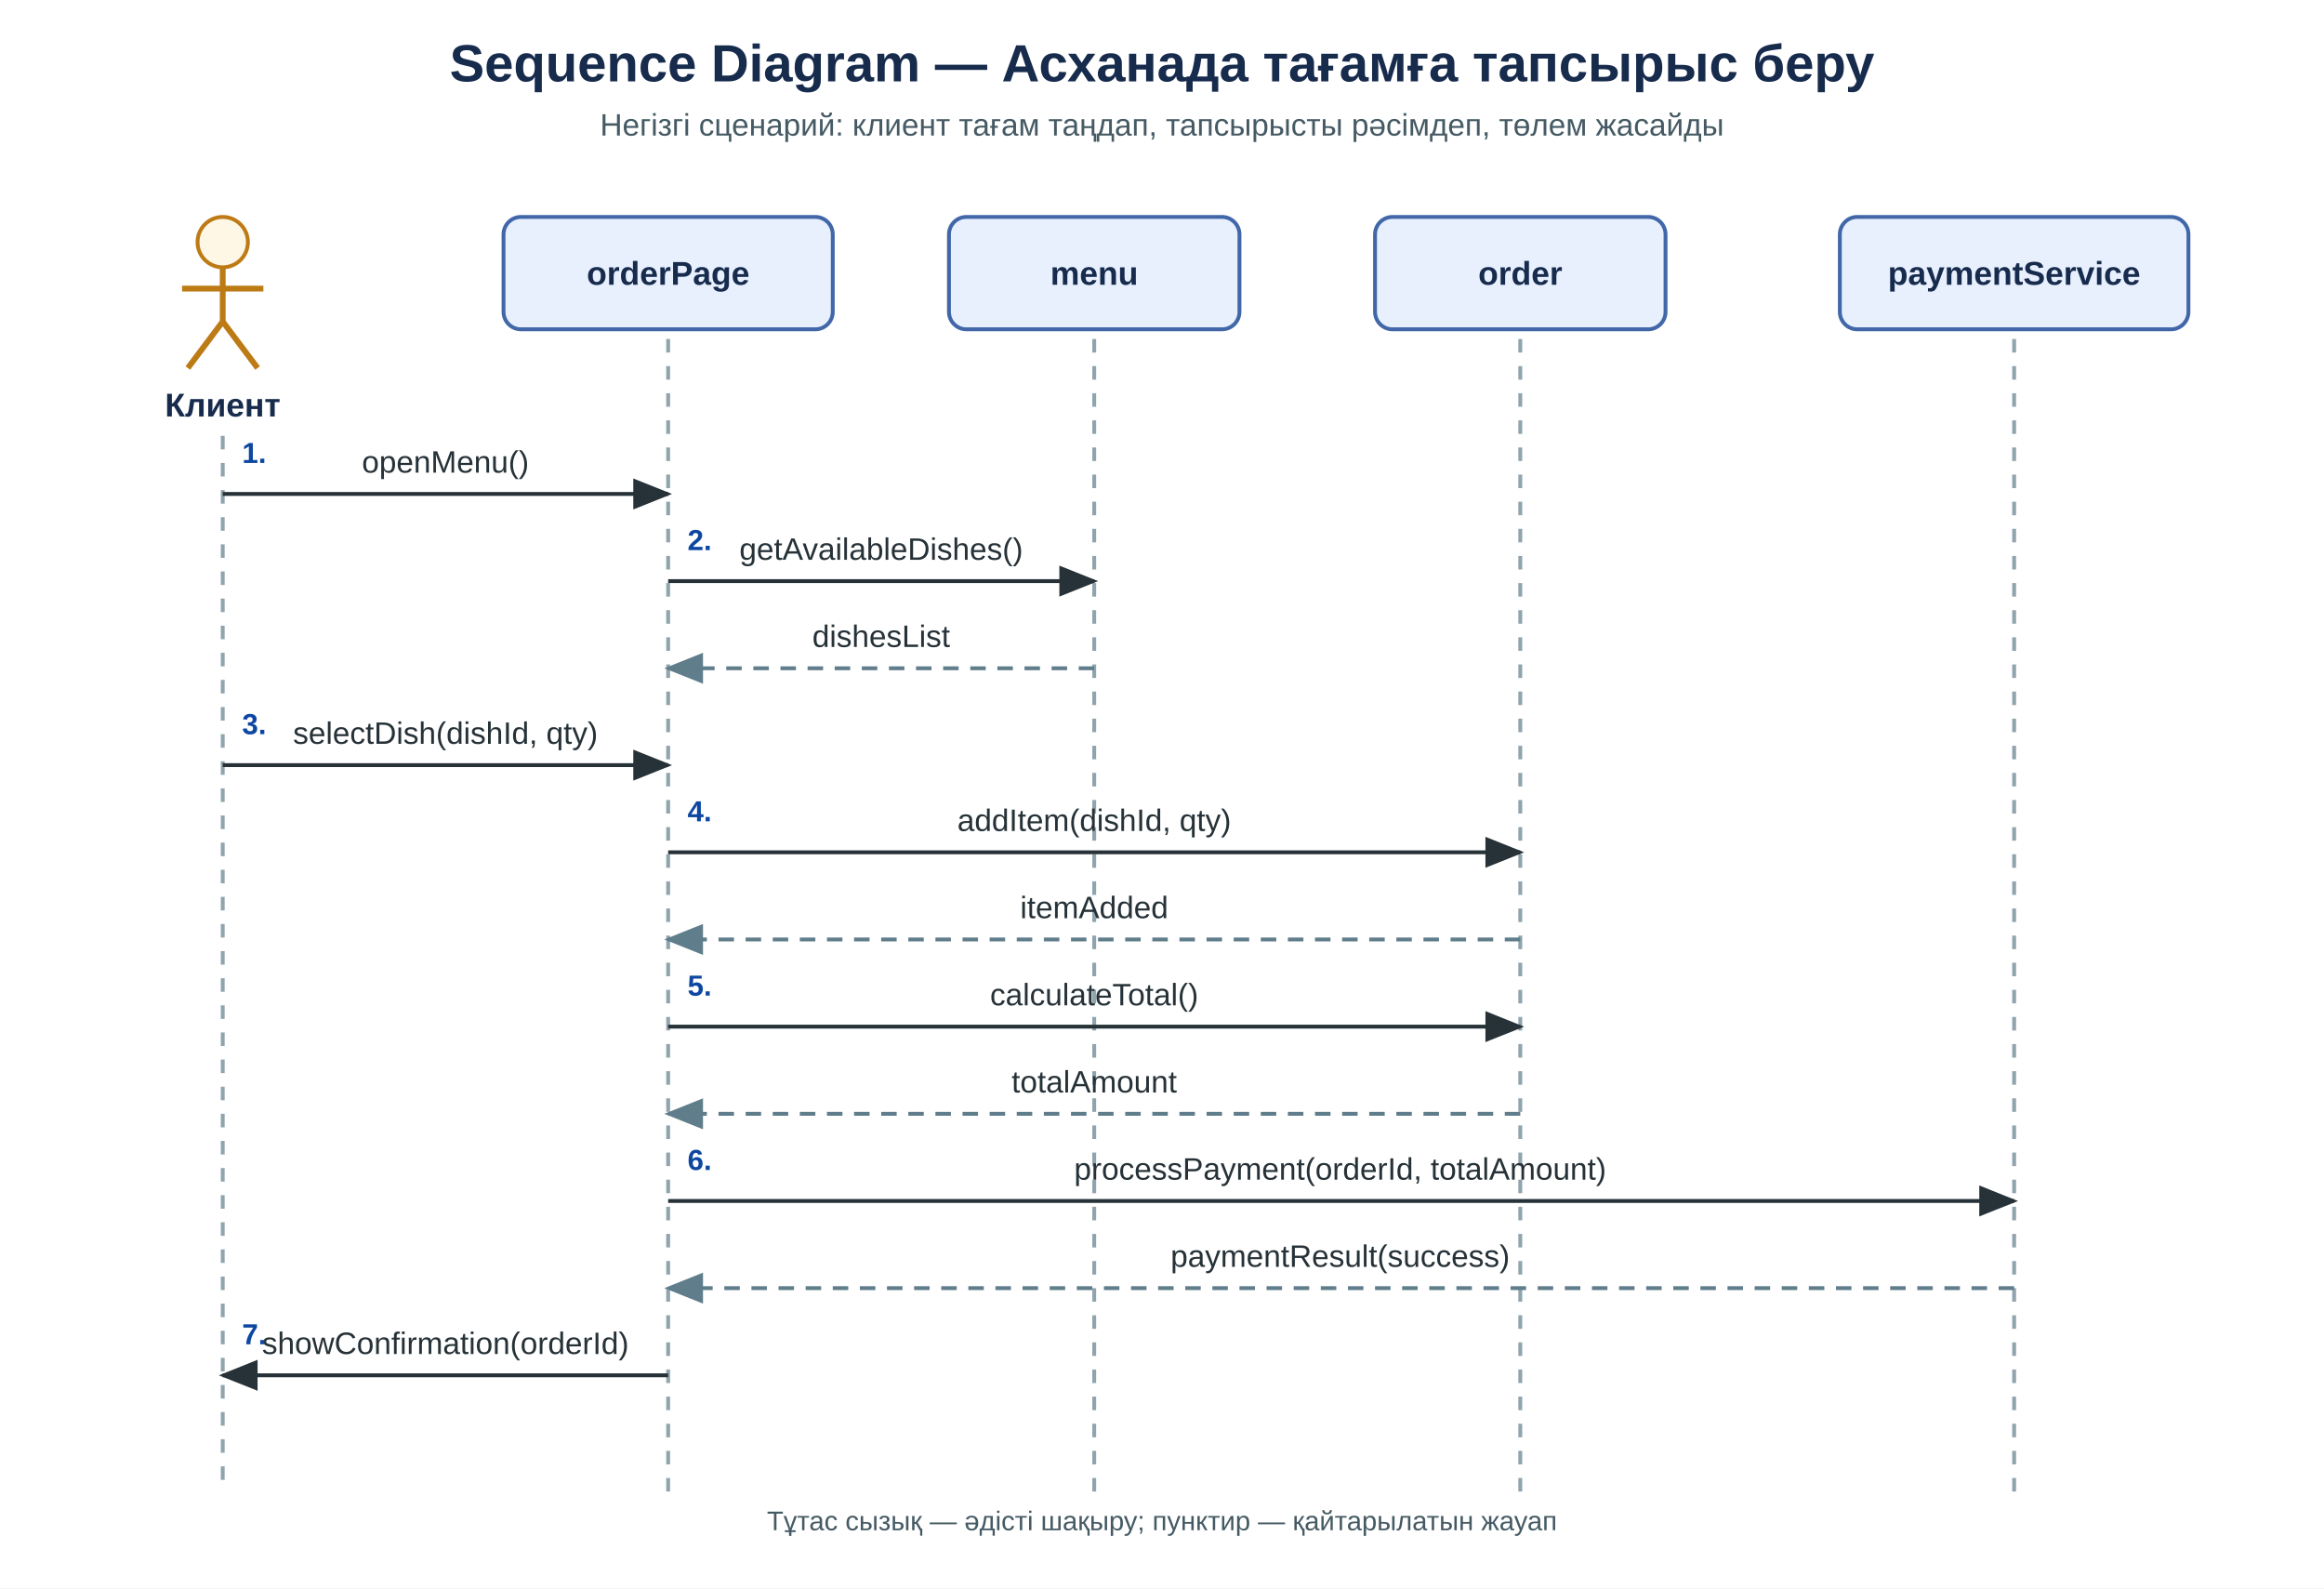
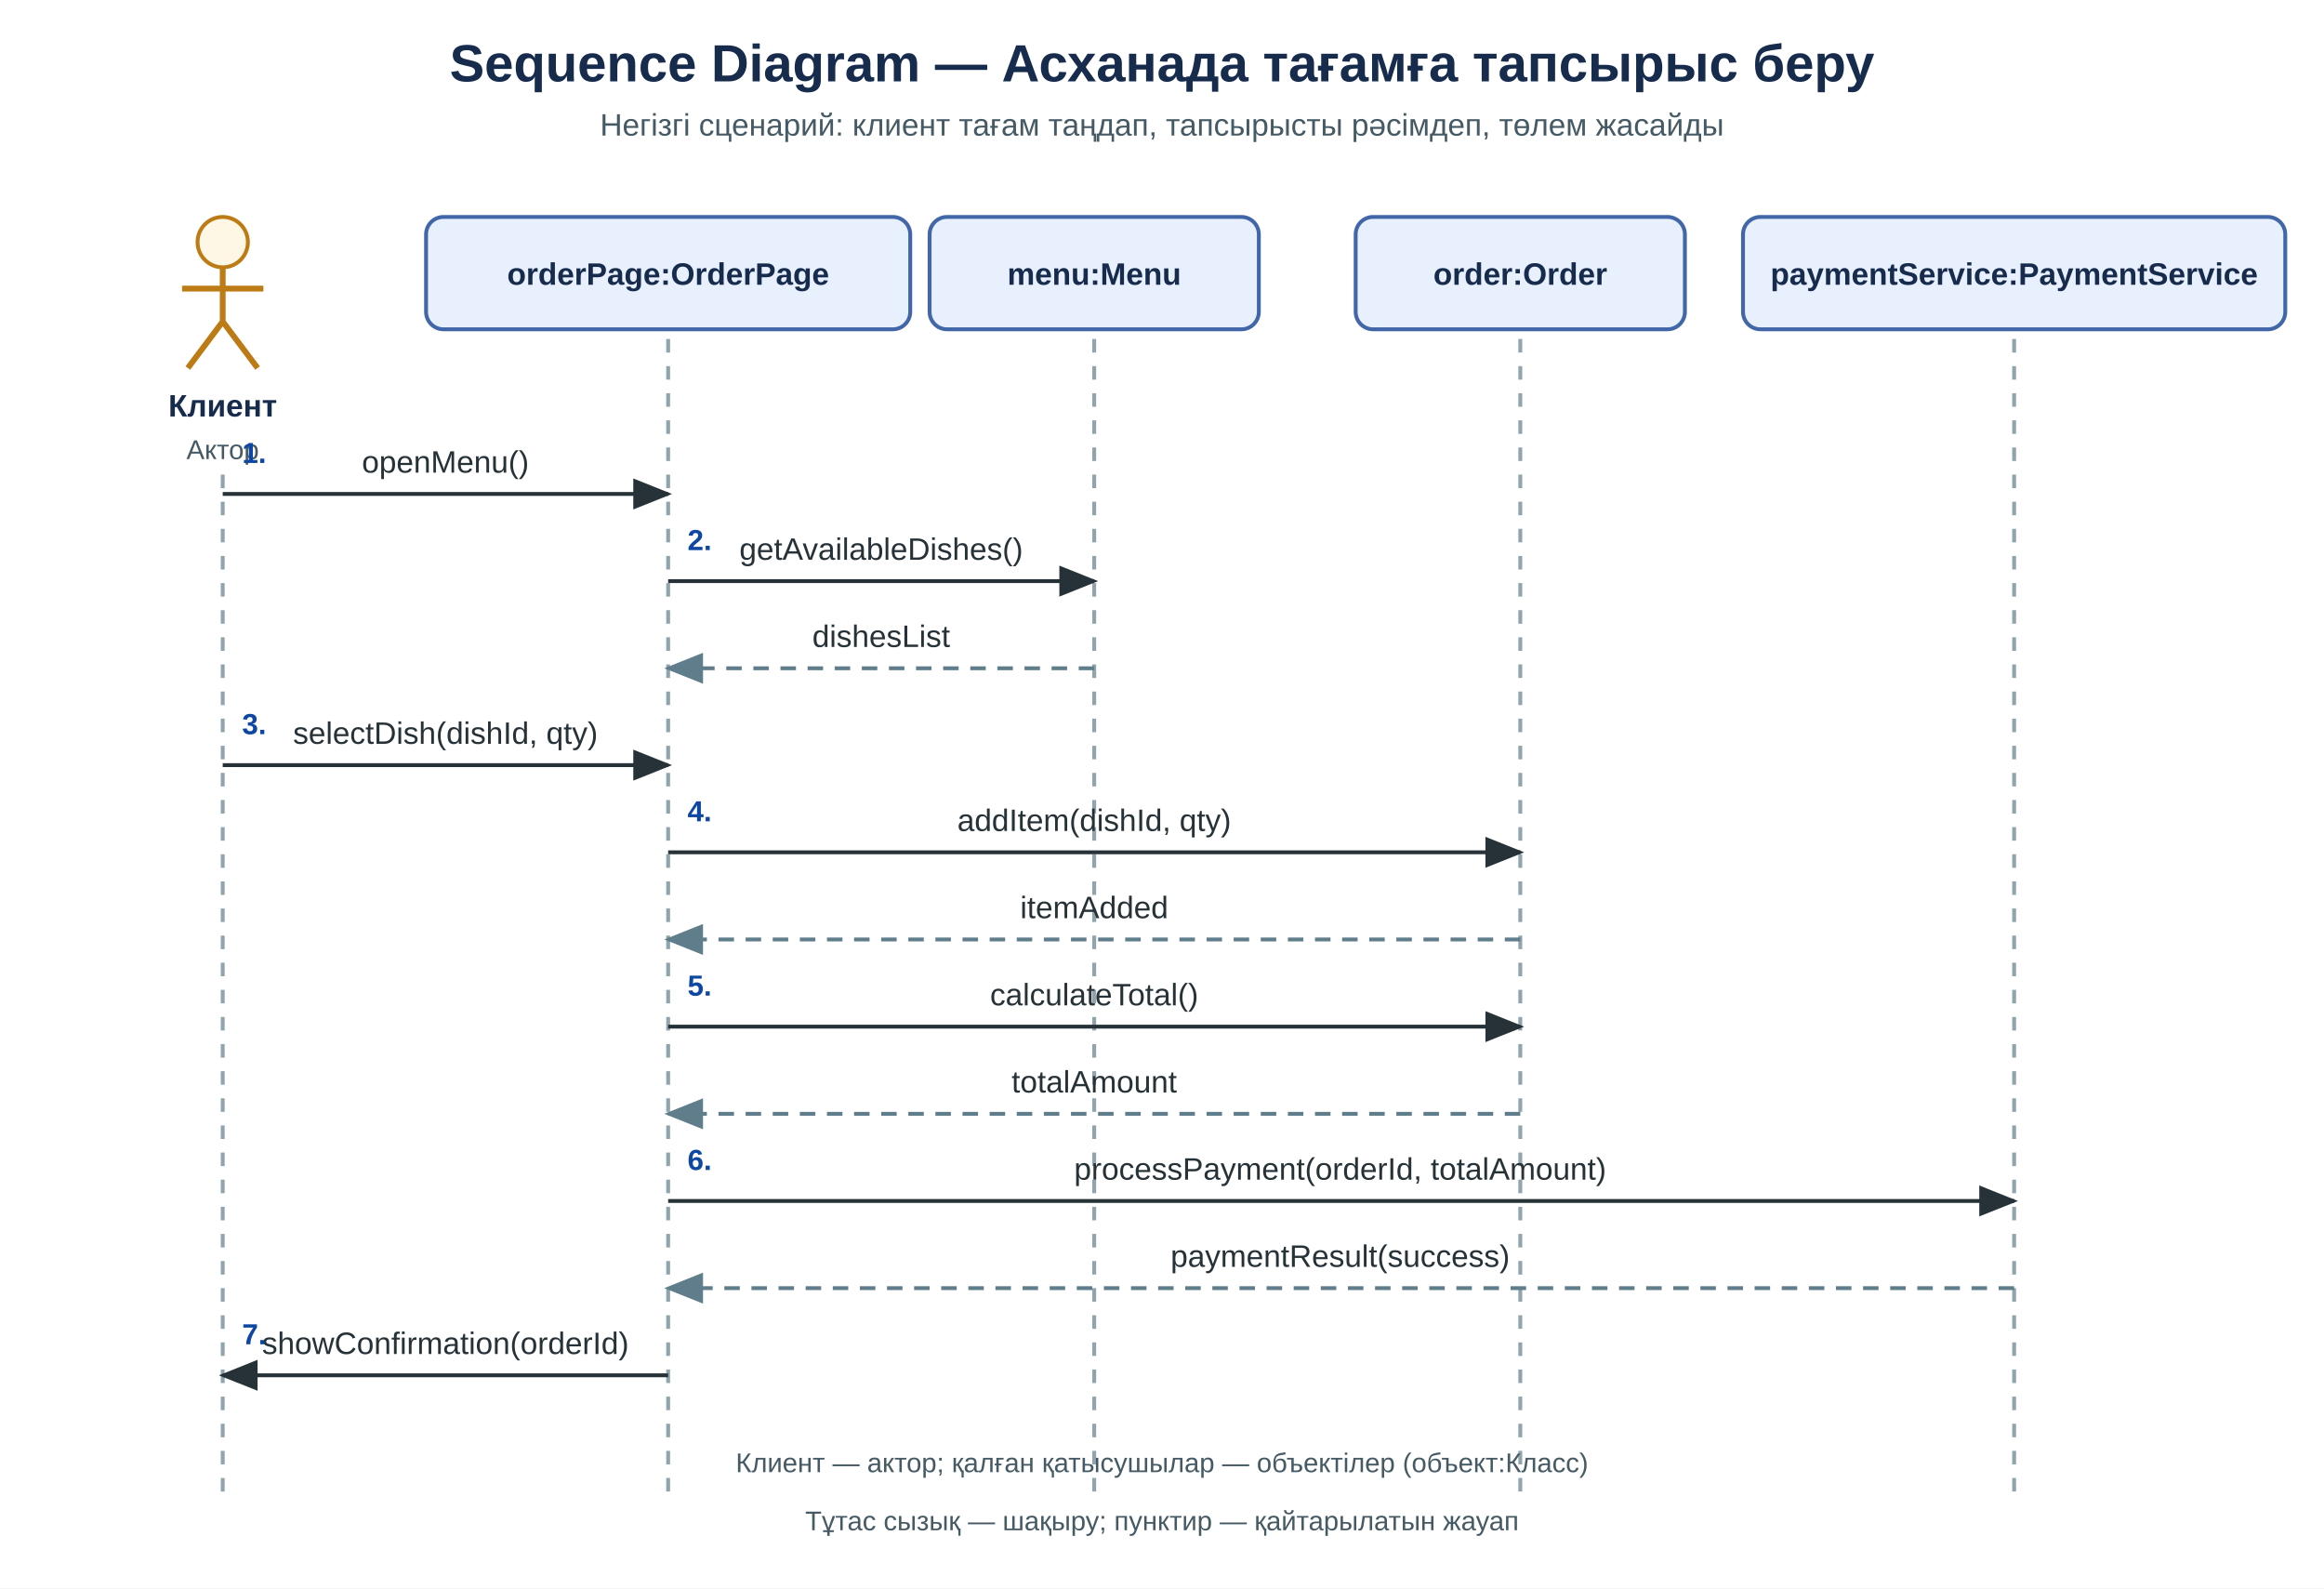
<svg xmlns="http://www.w3.org/2000/svg" width="1200" height="820" viewBox="0 0 1200 820">
  <defs>
    <marker id="arrow" markerWidth="10" markerHeight="8" refX="9" refY="4" orient="auto">
      <path d="M0,0 L10,4 L0,8 Z" fill="#263238" />
    </marker>
    <marker id="return" markerWidth="10" markerHeight="8" refX="9" refY="4" orient="auto">
      <path d="M0,0 L10,4 L0,8 Z" fill="#607d8b" />
    </marker>
    <style>
-     .title{font: bold 27px Arial,sans-serif;fill:#172b4d}
+     .title{font:bold 27px Arial,sans-serif;fill:#172b4d}
    .sub{font:16px Arial,sans-serif;fill:#455a64}
    .head{fill:#e8f0fe;stroke:#4267a9;stroke-width:2;rx:9}
    .actor{fill:#fff7e6;stroke:#bd7b16;stroke-width:2}
-     .name{font:bold 17px Arial,sans-serif;fill:#172b4d;text-anchor:middle}
+     .name{font:bold 16px Arial,sans-serif;fill:#172b4d;text-anchor:middle}
    .life{stroke:#90a4ae;stroke-width:2;stroke-dasharray:7 7}
    .msg{stroke:#263238;stroke-width:2;fill:none;marker-end:url(#arrow)}
    .ret{stroke:#607d8b;stroke-width:2;stroke-dasharray:8 6;fill:none;marker-end:url(#return)}
    .label{font:16px Arial,sans-serif;fill:#263238}
    .num{font:bold 15px Arial,sans-serif;fill:#0d47a1}
    .note{font:14px Arial,sans-serif;fill:#455a64}
  </style>
  </defs>
  <rect width="1200" height="820" fill="#ffffff" />
  <text x="600" y="42" class="title" text-anchor="middle">Sequence Diagram — Асханада тағамға тапсырыс беру</text>
  <text x="600" y="70" class="sub" text-anchor="middle">Негізгі сценарий: клиент тағам таңдап, тапсырысты рәсімдеп, төлем жасайды</text>
  <circle cx="115" cy="125" r="13" class="actor" />
  <path d="M115 138 L115 166 M94 149 L136 149 M115 166 L97 190 M115 166 L133 190" stroke="#bd7b16" stroke-width="3" fill="none" />
  <text x="115" y="215" class="name">Клиент</text>
-   <rect x="260" y="112" width="170" height="58" class="head" />
-   <text x="345" y="147" class="name">orderPage</text>
-   <rect x="490" y="112" width="150" height="58" class="head" />
-   <text x="565" y="147" class="name">menu</text>
-   <rect x="710" y="112" width="150" height="58" class="head" />
-   <text x="785" y="147" class="name">order</text>
-   <rect x="950" y="112" width="180" height="58" class="head" />
-   <text x="1040" y="147" class="name">paymentService</text>
-   <path d="M115 225 V770 M345 175 V770 M565 175 V770 M785 175 V770 M1040 175 V770" class="life" />
+   <text x="115" y="237" class="note" text-anchor="middle">Актор</text>
+   <rect x="220" y="112" width="250" height="58" class="head" />
+   <text x="345" y="147" class="name">orderPage:OrderPage</text>
+   <rect x="480" y="112" width="170" height="58" class="head" />
+   <text x="565" y="147" class="name">menu:Menu</text>
+   <rect x="700" y="112" width="170" height="58" class="head" />
+   <text x="785" y="147" class="name">order:Order</text>
+   <rect x="900" y="112" width="280" height="58" class="head" />
+   <text x="1040" y="147" class="name">paymentService:PaymentService</text>
+   <path d="M115 245 V770 M345 175 V770 M565 175 V770 M785 175 V770 M1040 175 V770" class="life" />
  <path d="M115 255 H345" class="msg" />
  <text x="230" y="244" class="label" text-anchor="middle">openMenu()</text>
  <text x="125" y="239" class="num">1.</text>
  <path d="M345 300 H565" class="msg" />
  <text x="455" y="289" class="label" text-anchor="middle">getAvailableDishes()</text>
  <text x="355" y="284" class="num">2.</text>
  <path d="M565 345 H345" class="ret" />
  <text x="455" y="334" class="label" text-anchor="middle">dishesList</text>
  <path d="M115 395 H345" class="msg" />
  <text x="230" y="384" class="label" text-anchor="middle">selectDish(dishId, qty)</text>
  <text x="125" y="379" class="num">3.</text>
  <path d="M345 440 H785" class="msg" />
  <text x="565" y="429" class="label" text-anchor="middle">addItem(dishId, qty)</text>
  <text x="355" y="424" class="num">4.</text>
  <path d="M785 485 H345" class="ret" />
  <text x="565" y="474" class="label" text-anchor="middle">itemAdded</text>
  <path d="M345 530 H785" class="msg" />
  <text x="565" y="519" class="label" text-anchor="middle">calculateTotal()</text>
  <text x="355" y="514" class="num">5.</text>
  <path d="M785 575 H345" class="ret" />
  <text x="565" y="564" class="label" text-anchor="middle">totalAmount</text>
  <path d="M345 620 H1040" class="msg" />
  <text x="692" y="609" class="label" text-anchor="middle">processPayment(orderId, totalAmount)</text>
  <text x="355" y="604" class="num">6.</text>
  <path d="M1040 665 H345" class="ret" />
  <text x="692" y="654" class="label" text-anchor="middle">paymentResult(success)</text>
  <path d="M345 710 H115" class="msg" />
  <text x="230" y="699" class="label" text-anchor="middle">showConfirmation(orderId)</text>
  <text x="125" y="694" class="num">7.</text>
-   <text x="600" y="790" class="note" text-anchor="middle">Тұтас сызық — әдісті шақыру; пунктир — қайтарылатын жауап</text>
+   <text x="600" y="760" class="note" text-anchor="middle">Клиент — актор; қалған қатысушылар — объектілер (объект:Класс)</text>
+   <text x="600" y="790" class="note" text-anchor="middle">Тұтас сызық — шақыру; пунктир — қайтарылатын жауап</text>
</svg>
